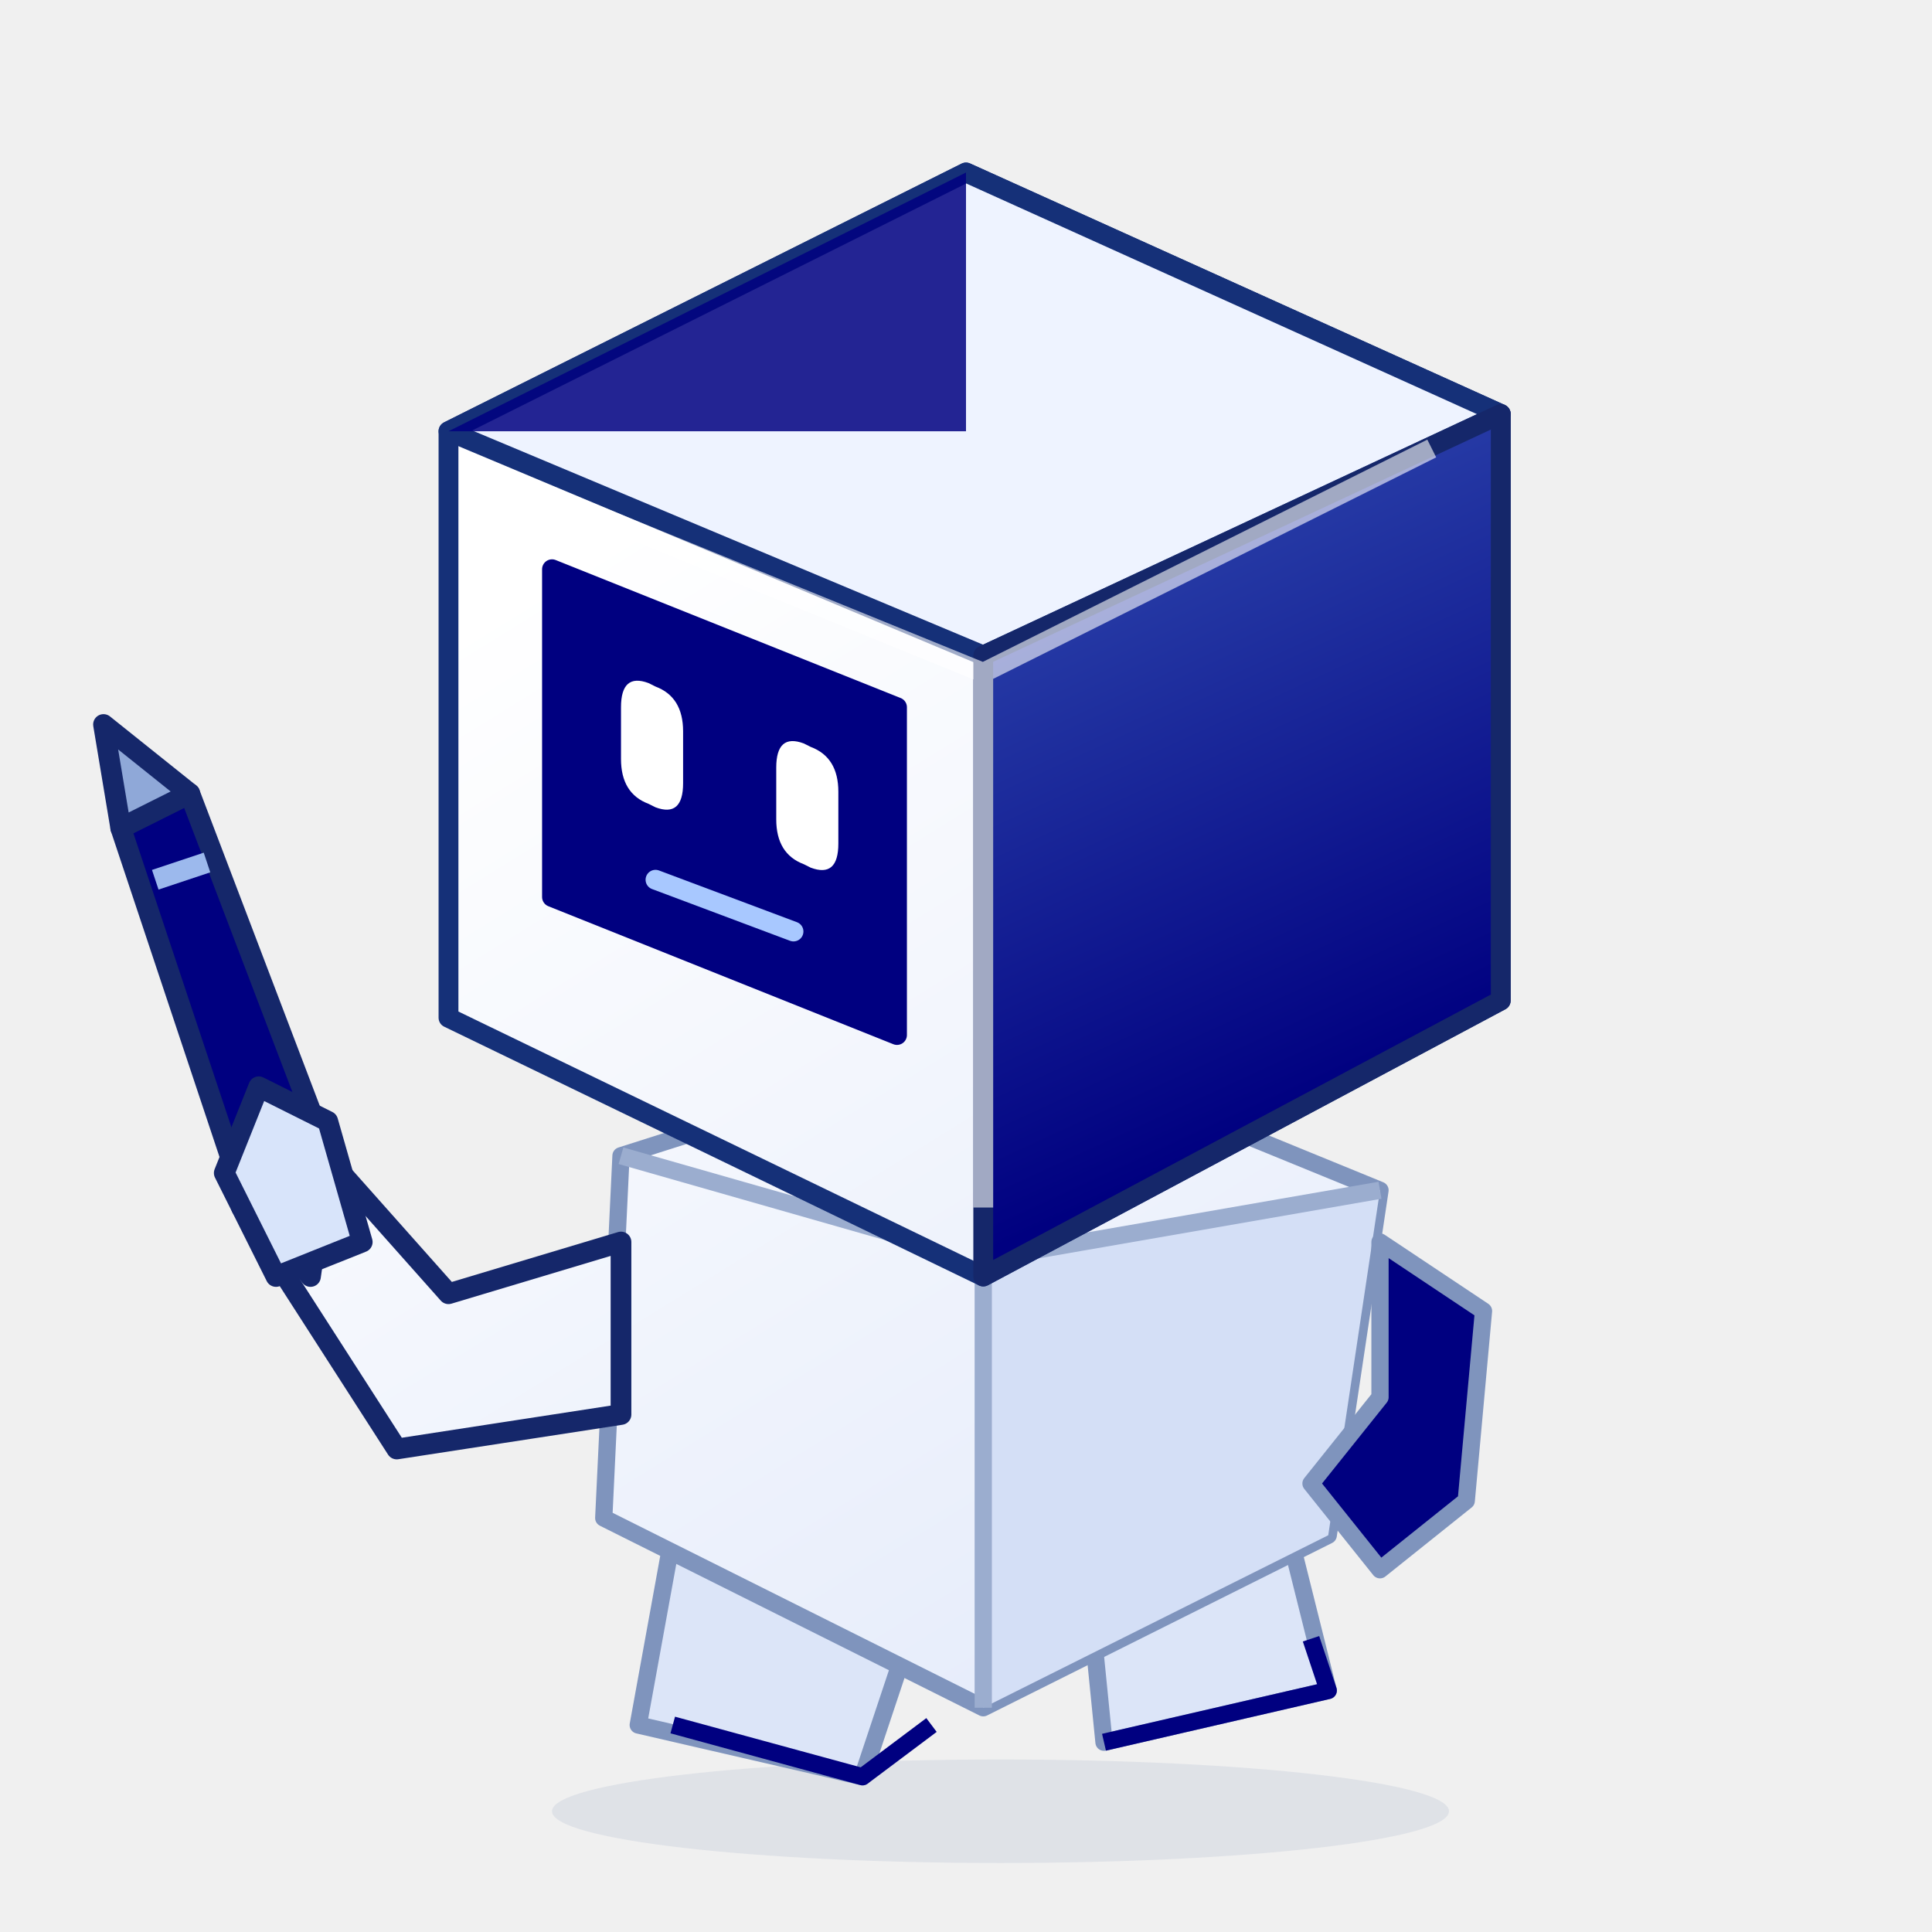
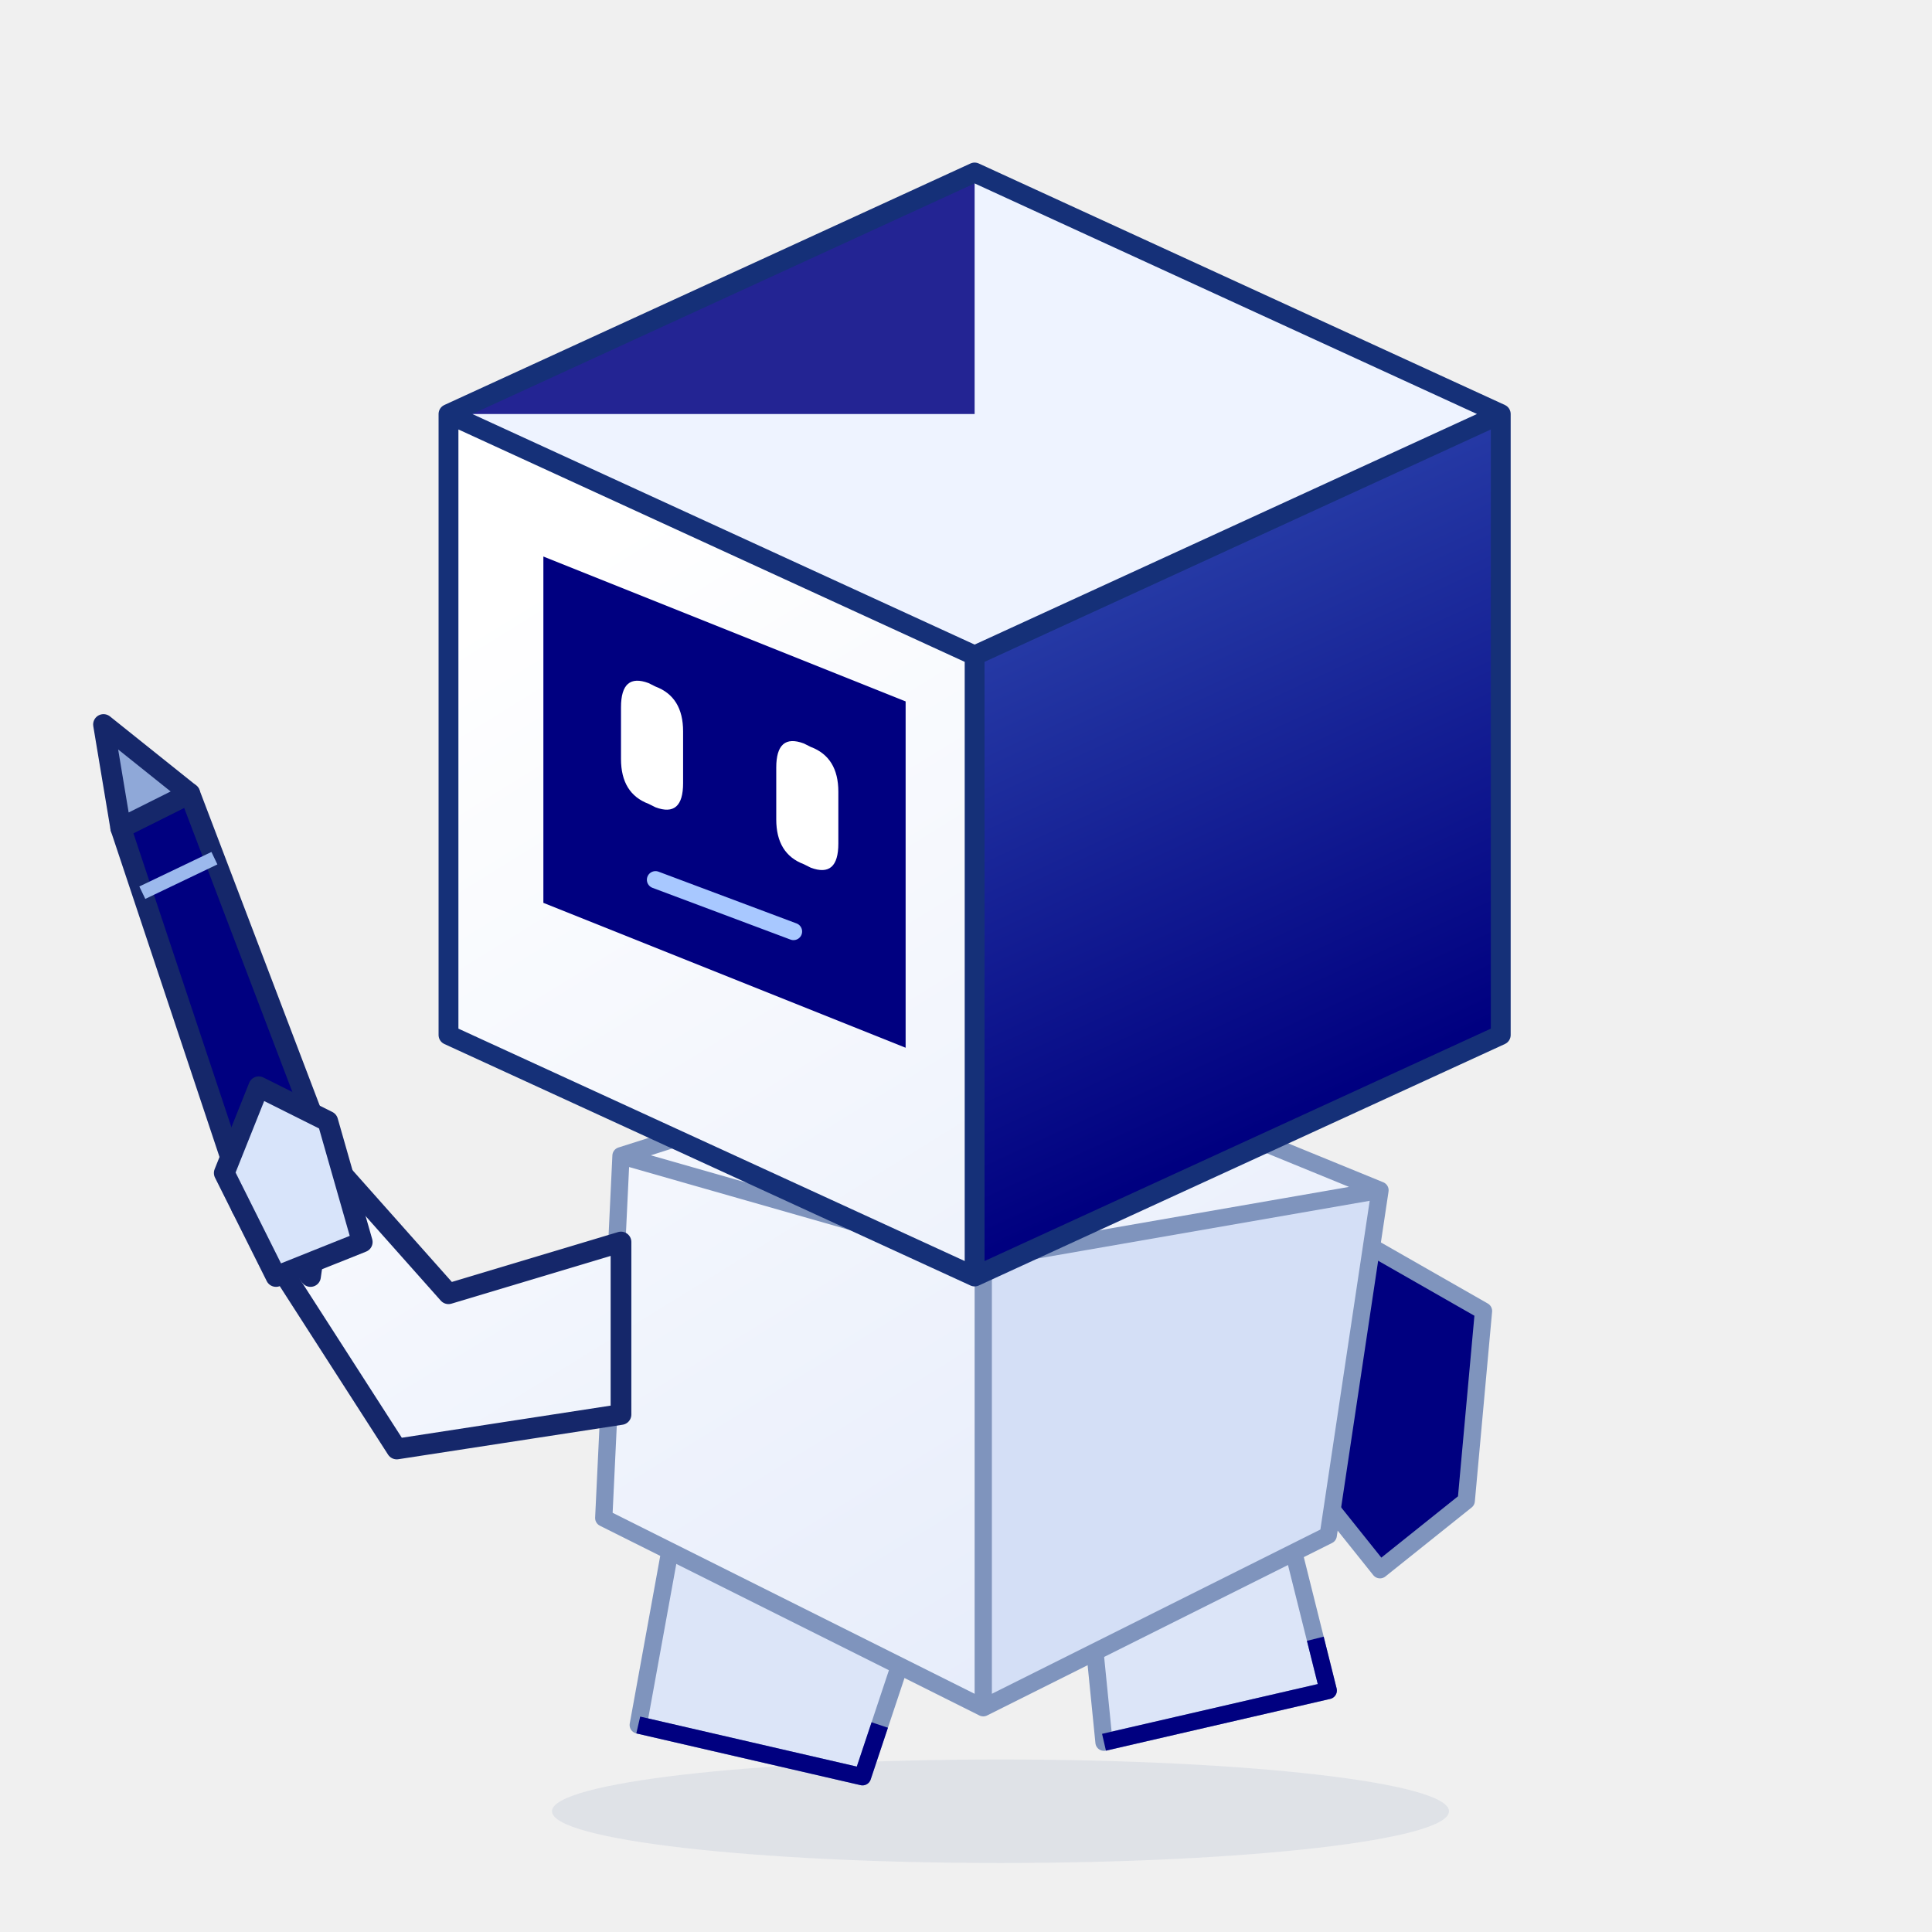
<svg xmlns="http://www.w3.org/2000/svg" width="112" height="112" viewBox="0 0 112 112" fill="none" role="img" aria-label="Promptbook robot" focusable="false" data-promptbook-robot="true">
  <defs>
    <linearGradient id="R0-paper" x1="30" y1="34" x2="72" y2="102" gradientUnits="userSpaceOnUse">
      <stop stop-color="white" />
      <stop offset="1" stop-color="#e3eafa" />
    </linearGradient>
    <linearGradient id="R0-blue" x1="71" y1="19" x2="89" y2="58" gradientUnits="userSpaceOnUse">
      <stop stop-color="#334eb2" />
      <stop offset="1" stop-color="#000080" />
    </linearGradient>
  </defs>
  <ellipse cx="58" cy="105" rx="26" ry="3" fill="#163a80" opacity=".08" />
  <g stroke="#7f94bd" stroke-width="1" stroke-linejoin="round">
-     <path d="m39 89-2 11 13 3 4-12M63 91l1 10 13-3-3-12" fill="#dce5f8" />
-     <path d="m39 100 11 3 4-3M64 101l13-3-1-3" stroke="#000080" />
-     <path d="m36 67 22-7 22 9-3 20-20 10-22-11Z" fill="url(#R0-paper)" />
-     <path d="m57 73 23-4-3 20-20 10Z" fill="#d4dff6" stroke="none" />
-     <path d="m36 67 21 6 23-4M57 73v26" stroke="#9badcf" />
-     <path d="m80 72 6 4-1 11-5 4-4-5 4-5Z" fill="#000080" />
+     <path d="M39 89 37 100 50 103 54 91Z M63 91 64 101 77 98 74 86Z" fill="#dce5f8" />
+     <path d="M37 100 50 103 51 100 M64 101 77 98 76.25 95" stroke="#000080" />
+     <path d="M79 72 86 76 85 87 80 91 76 86Z" fill="#000080" />
+     <path d="M36 67 58 60 80 69 77 89 57 99 35 88Z" fill="url(#R0-paper)" stroke="none" />
+     <path d="M57 73 80 69 77 89 57 99Z" fill="#d4dff6" stroke="none" />
+     <path d="M36 67 58 60 80 69 77 89 57 99 35 88Z M36 67 57 73 80 69 M57 73V99" />
  </g>
-   <g stroke-linejoin="round" stroke-width="1.15">
-     <path d="M26 25 56 10l31 14v34L57 74 26 59Z" fill="url(#R0-paper)" stroke="#153078" />
-     <path d="m26 25 31 13 30-14-31-14Z" fill="#eef3ff" stroke="#153078" />
-     <path d="M26 25 56 10v15Z" fill="#000080" stroke="none" opacity=".85" />
-     <path d="m57 38 30-14v34L57 74Z" fill="url(#R0-blue)" stroke="#15276a" />
-     <path d="m30 28 27 11 26-13M57 39v31" stroke="white" stroke-opacity=".6" />
+   <g>
+     <path d="M26 24 56.5 10 87 24V60L56.5 74 26 60Z" fill="url(#R0-paper)" />
+     <path d="M26 24 56.5 10 87 24 56.5 38Z" fill="#eef3ff" />
+     <path d="M26 24 56.5 10V24Z" fill="#000080" opacity=".85" />
+     <path d="M56.5 38 87 24V60L56.5 74Z" fill="url(#R0-blue)" />
+     <path d="M26 24 56.5 10 87 24V60L56.5 74 26 60Z M26 24 56.5 38 87 24 M56.5 38V74" stroke="#153078" stroke-width="1.15" stroke-linejoin="round" />
    <path d="m32 33 20 8v19l-20-8Z" fill="#000080" stroke="#000080" />
    <g fill="#fff" stroke="none">
      <path d="M36 41q0-2 1.6-1.4l.4.2q1.6.6 1.6 2.6v3q0 2-1.6 1.4l-.4-.2q-1.6-.6-1.6-2.6Z" />
      <path d="M45 44.5q0-2 1.6-1.4l.4.2q1.6.6 1.6 2.6v3q0 2-1.6 1.4l-.4-.2q-1.6-.6-1.6-2.6Z" />
    </g>
    <path d="m38 51 8 3" stroke="#a8c8ff" stroke-linecap="round" />
  </g>
  <g stroke="#15276a" stroke-width="1.2" stroke-linejoin="round">
    <path d="m36 72-10 3-8-9-4 4 9 14 13-2Z" fill="url(#R0-paper)" />
-     <path d="m14 69-7-21 4-2 8 21-1 7Z" fill="#000080" />
-     <path d="m7 48-1-6 5 4Z" fill="#8fa8d8" />
+     <path d="M7 48 11 46 19 67 18 74 14 69Z" fill="#000080" />
+     <path d="M7 48 6 42 11 46Z" fill="#8fa8d8" />
    <path d="m15 63 4 2 2 7-5 2-3-6Z" fill="#d8e4fa" />
-     <path d="m9 51 3-1" stroke="#9cb9ed" />
+     <path d="m8.25 51.75 4.18-2" stroke="#9cb9ed" stroke-width=".8" />
  </g>
</svg>
